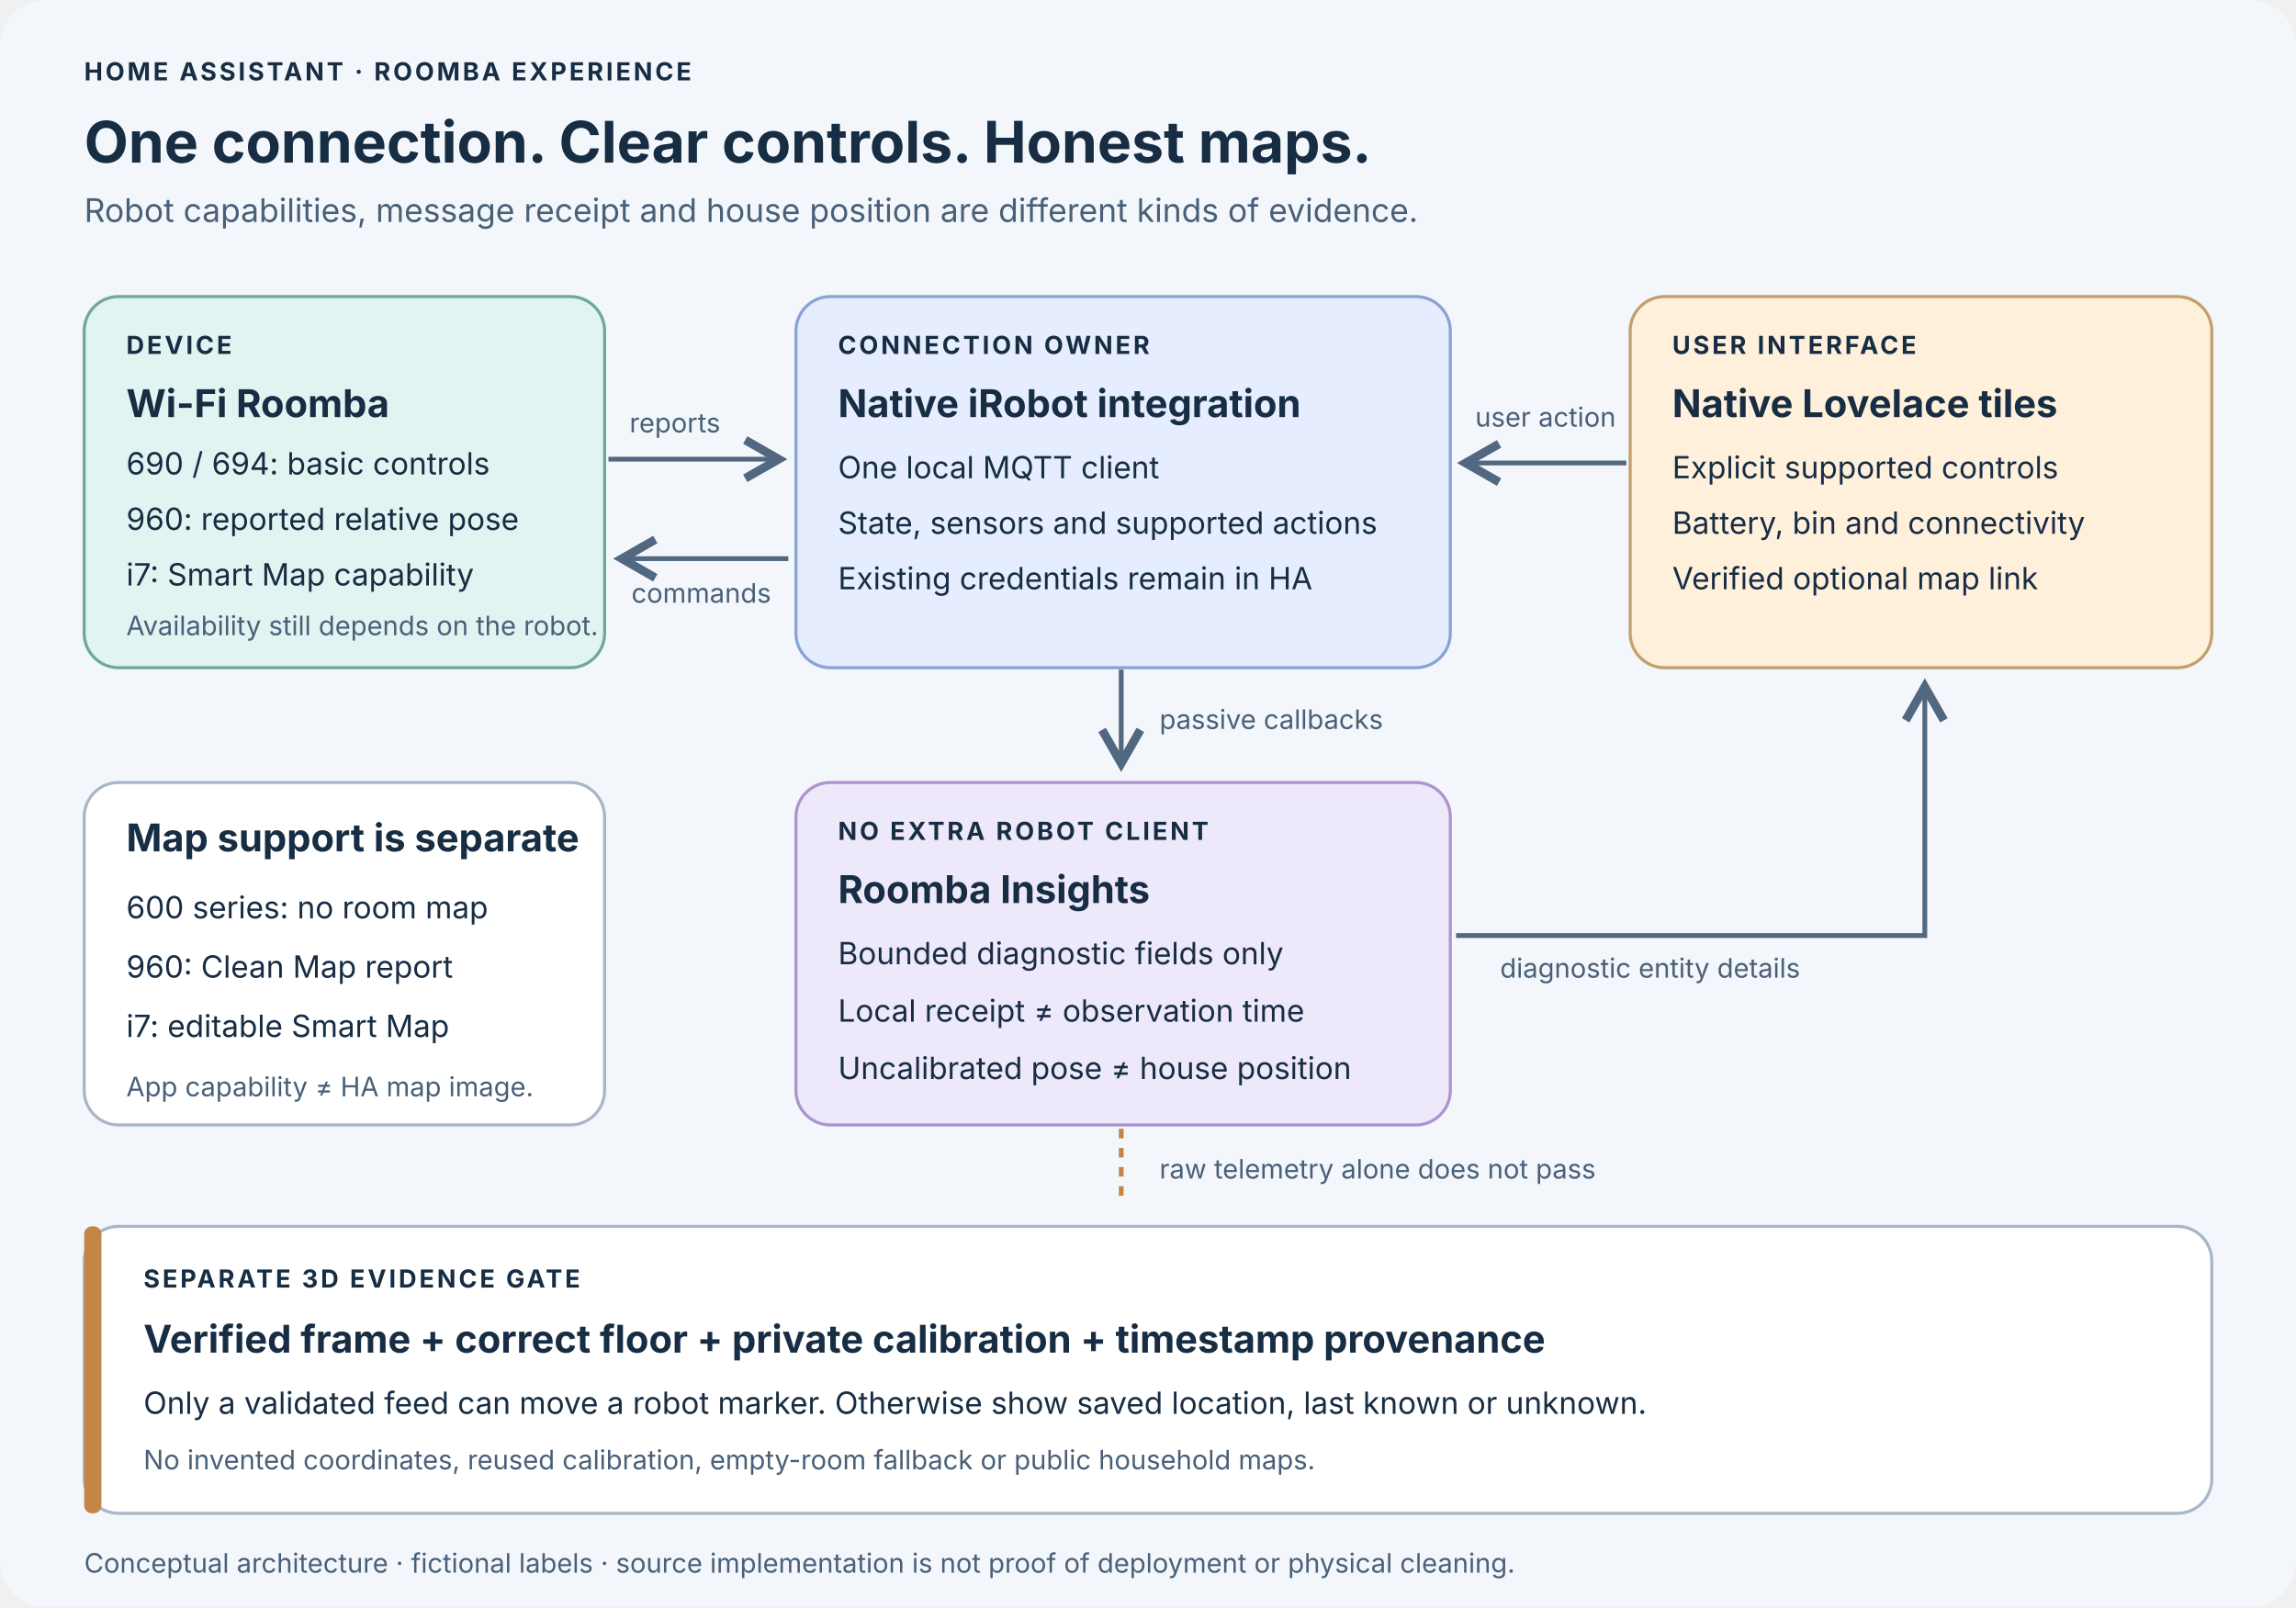
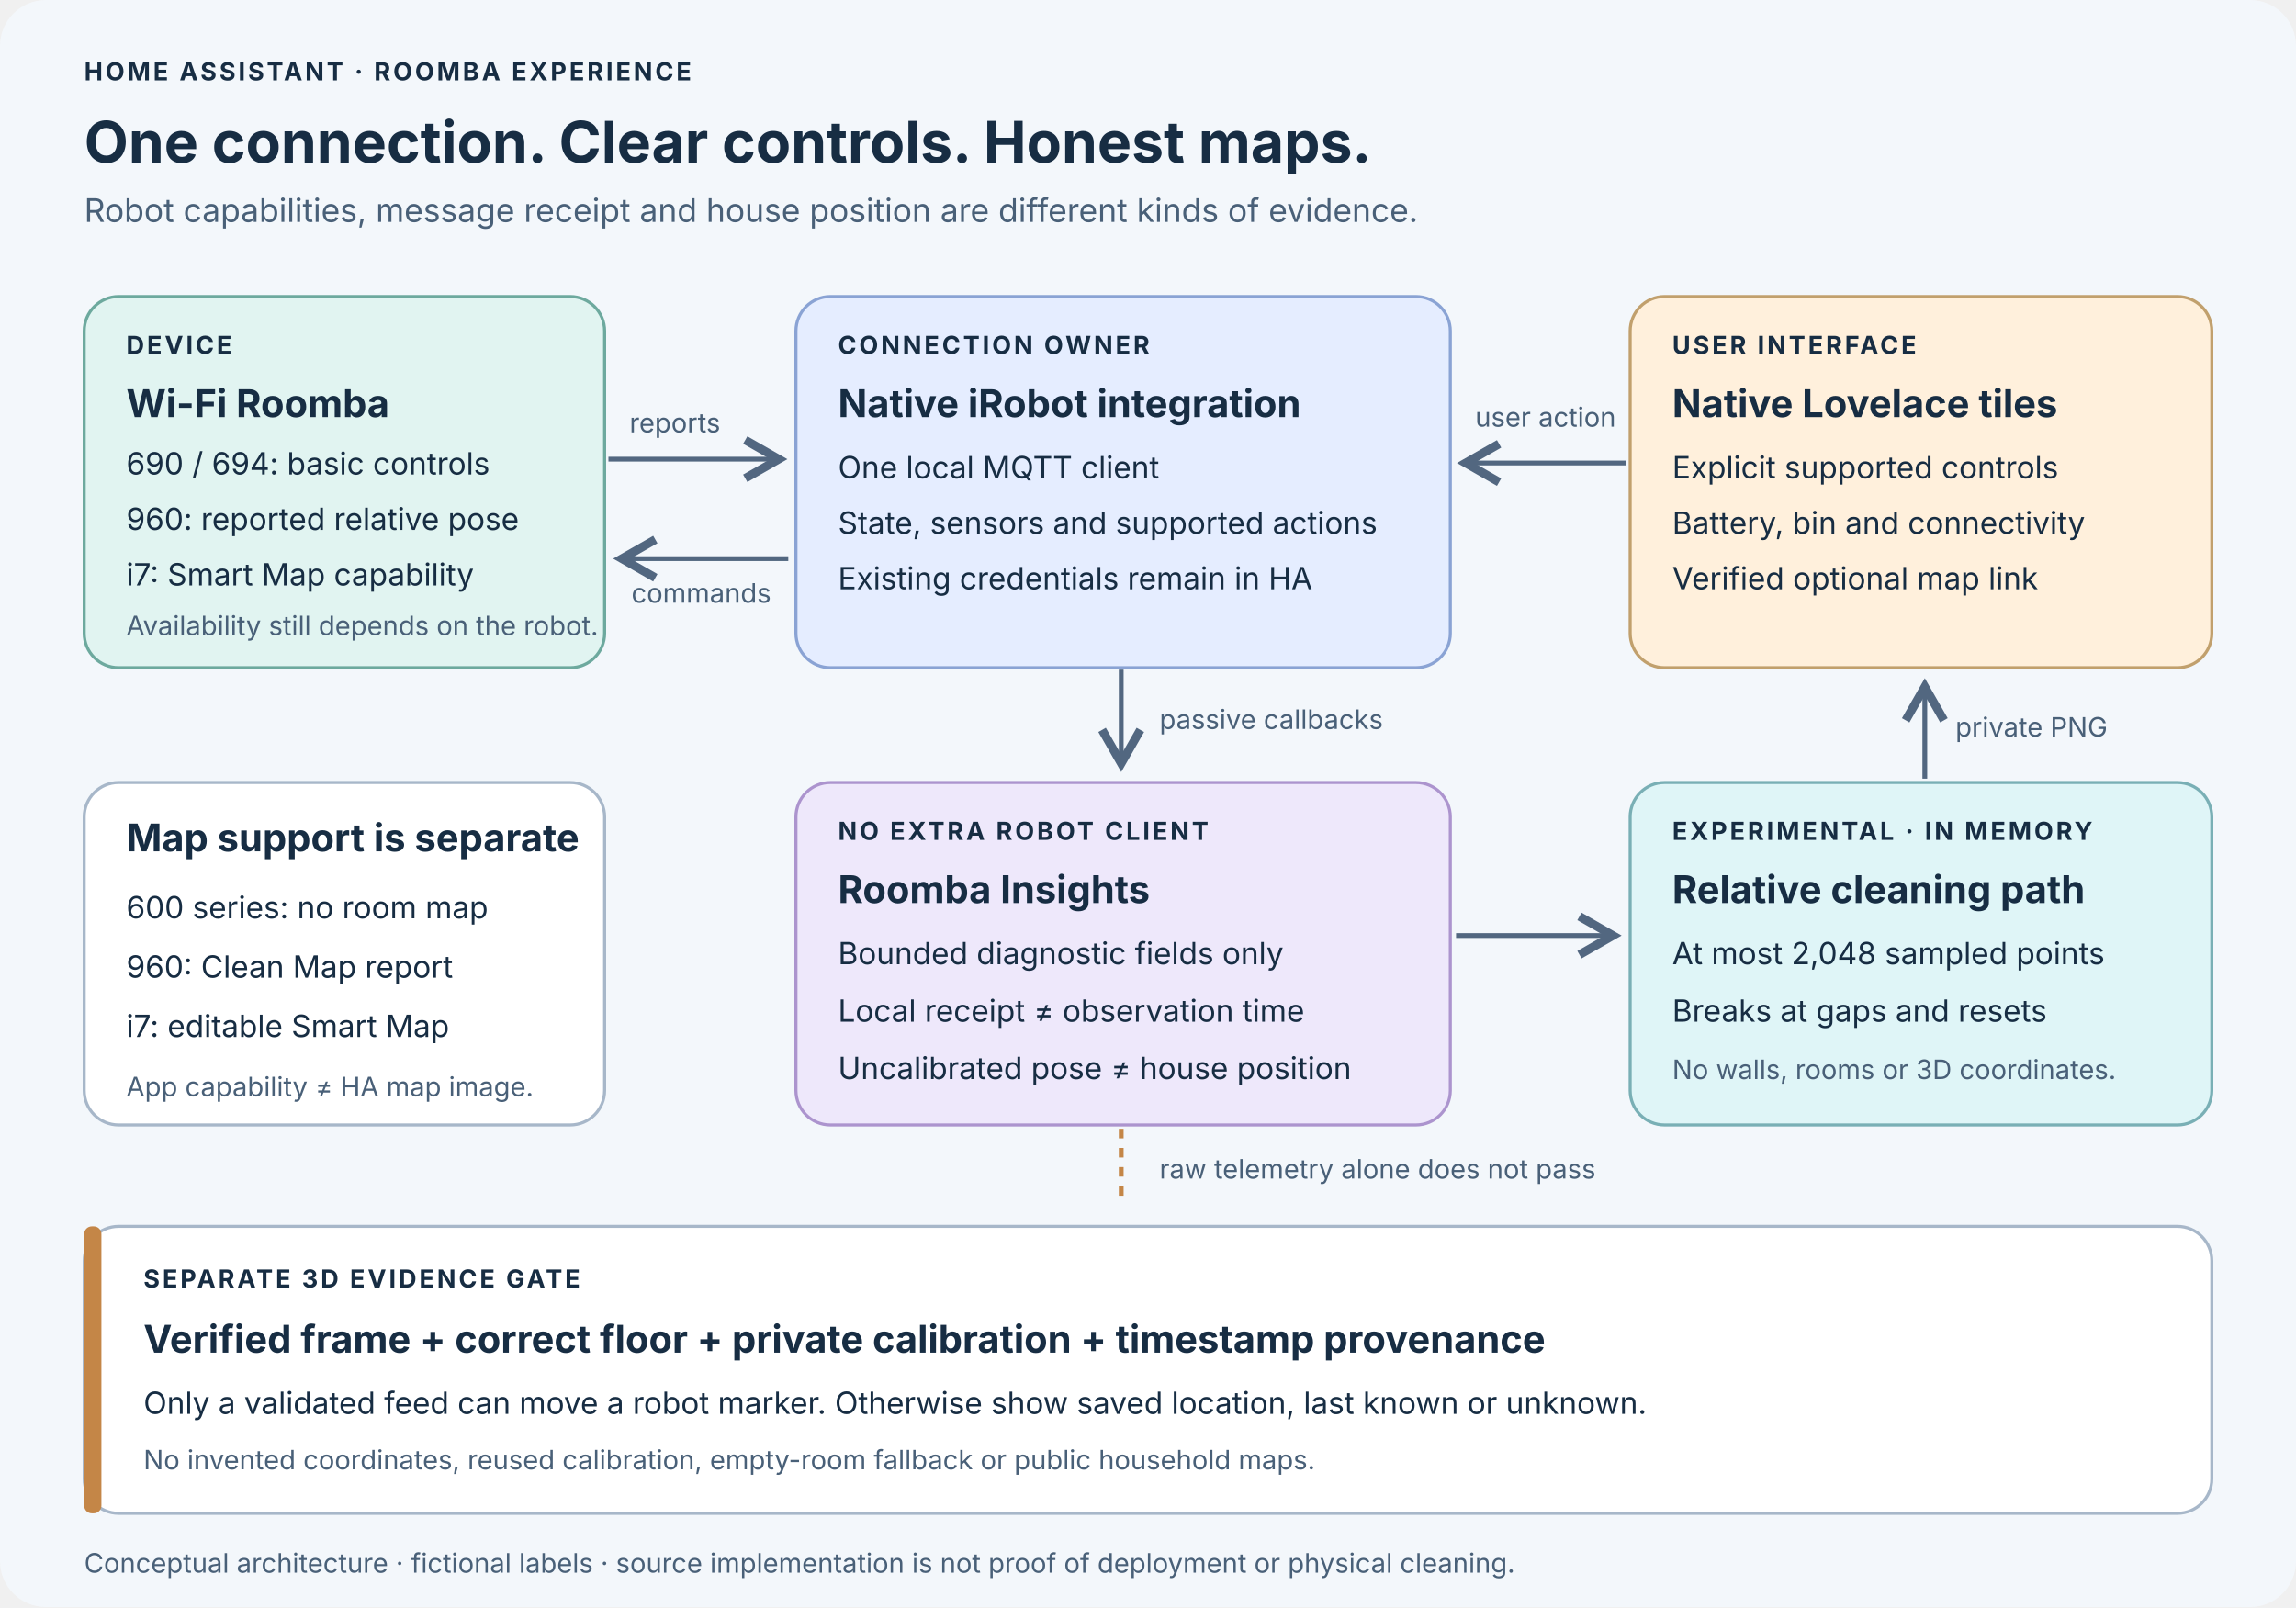
<svg xmlns="http://www.w3.org/2000/svg" width="1200" height="840" viewBox="0 0 1200 840" role="img" aria-labelledby="title description">
  <defs>
    <marker id="arrow" markerWidth="10" markerHeight="10" refX="8" refY="5" orient="auto-start-reverse">
      <path d="M1 1 8 5 1 9" fill="none" stroke="#526780" stroke-width="1.8" />
    </marker>
    <style>
      text { font-family: Inter, Arial, sans-serif; fill: #172d43; }
      .title { font-size: 30px; font-weight: 750; }
      .subtitle { font-size: 17px; fill: #496078; }
      .heading { font-size: 20px; font-weight: 700; }
      .body { font-size: 16px; }
      .small { font-size: 14px; fill: #496078; }
      .label { font-size: 13px; font-weight: 700; letter-spacing: 1.4px; }
      .arrow { fill: none; stroke: #526780; stroke-width: 2.5; marker-end: url(#arrow); }
      .box { stroke-width: 1.6; }
    </style>
  </defs>
  <rect width="1200" height="840" rx="24" fill="#f3f7fb" />
  <text class="label" x="44" y="42">HOME ASSISTANT · ROOMBA EXPERIENCE</text>
  <text class="title" x="44" y="85">One connection. Clear controls. Honest maps.</text>
  <text class="subtitle" x="44" y="116">Robot capabilities, message receipt and house position are different kinds of evidence.</text>
  <rect class="box" x="44" y="155" width="272" height="194" rx="18" fill="#e1f4f1" stroke="#6da99e" />
  <text class="label" x="66" y="185" fill="#226452">DEVICE</text>
  <text class="heading" x="66" y="218">Wi-Fi Roomba</text>
  <text class="body" x="66" y="248">690 / 694: basic controls</text>
  <text class="body" x="66" y="277">960: reported relative pose</text>
  <text class="body" x="66" y="306">i7: Smart Map capability</text>
  <text class="small" x="66" y="332">Availability still depends on the robot.</text>
  <rect class="box" x="416" y="155" width="342" height="194" rx="18" fill="#e5edff" stroke="#8aa3d4" />
  <text class="label" x="438" y="185">CONNECTION OWNER</text>
  <text class="heading" x="438" y="218">Native iRobot integration</text>
  <text class="body" x="438" y="250">One local MQTT client</text>
  <text class="body" x="438" y="279">State, sensors and supported actions</text>
  <text class="body" x="438" y="308">Existing credentials remain in HA</text>
  <path class="arrow" d="M318 240 H407" />
  <text class="small" x="329" y="226">reports</text>
  <path class="arrow" d="M412 292 H325" />
  <text class="small" x="330" y="315">commands</text>
  <rect class="box" x="852" y="155" width="304" height="194" rx="18" fill="#fff0dc" stroke="#c1a06d" />
  <text class="label" x="874" y="185">USER INTERFACE</text>
  <text class="heading" x="874" y="218">Native Lovelace tiles</text>
  <text class="body" x="874" y="250">Explicit supported controls</text>
  <text class="body" x="874" y="279">Battery, bin and connectivity</text>
  <text class="body" x="874" y="308">Verified optional map link</text>
  <path class="arrow" d="M850 242 H766" />
  <text class="small" x="771" y="223">user action</text>
  <path class="arrow" d="M586 350 V399" />
  <text class="small" x="606" y="381">passive callbacks</text>
  <rect class="box" x="416" y="409" width="342" height="179" rx="18" fill="#eee8fb" stroke="#ac94ce" />
  <text class="label" x="438" y="439">NO EXTRA ROBOT CLIENT</text>
  <text class="heading" x="438" y="472">Roomba Insights</text>
  <text class="body" x="438" y="504">Bounded diagnostic fields only</text>
  <text class="body" x="438" y="534">Local receipt ≠ observation time</text>
  <text class="body" x="438" y="564">Uncalibrated pose ≠ house position</text>
-   <path class="arrow" d="M761 489 H1006 V359" />
-   <text class="small" x="784" y="511">diagnostic entity details</text>
+   <path class="arrow" d="M761 489 H843" />
+   <rect class="box" x="852" y="409" width="304" height="179" rx="18" fill="#dff5f7" stroke="#79afb5" />
+   <text class="label" x="874" y="439">EXPERIMENTAL · IN MEMORY</text>
+   <text class="heading" x="874" y="472">Relative cleaning path</text>
+   <text class="body" x="874" y="504">At most 2,048 sampled points</text>
+   <text class="body" x="874" y="534">Breaks at gaps and resets</text>
+   <text class="small" x="874" y="564">No walls, rooms or 3D coordinates.</text>
+   <path class="arrow" d="M1006 407 V359" />
+   <text class="small" x="1022" y="385">private PNG</text>
  <rect class="box" x="44" y="409" width="272" height="179" rx="18" fill="#ffffff" stroke="#a7b7c9" />
  <text class="heading" x="66" y="445">Map support is separate</text>
  <text class="body" x="66" y="480">600 series: no room map</text>
  <text class="body" x="66" y="511">960: Clean Map report</text>
  <text class="body" x="66" y="542">i7: editable Smart Map</text>
  <text class="small" x="66" y="573">App capability ≠ HA map image.</text>
  <rect class="box" x="44" y="641" width="1112" height="150" rx="18" fill="#ffffff" stroke="#a7b7c9" />
  <rect x="44" y="641" width="9" height="150" rx="4" fill="#c48647" />
  <text class="label" x="75" y="673">SEPARATE 3D EVIDENCE GATE</text>
  <text class="heading" x="75" y="707">Verified frame + correct floor + private calibration + timestamp provenance</text>
  <text class="body" x="75" y="739">Only a validated feed can move a robot marker. Otherwise show saved location, last known or unknown.</text>
  <text class="small" x="75" y="768">No invented coordinates, reused calibration, empty-room fallback or public household maps.</text>
  <path d="M586 590 V629" fill="none" stroke="#c48647" stroke-width="2.5" stroke-dasharray="5 5" />
  <text class="small" x="606" y="616">raw telemetry alone does not pass</text>
  <text class="small" x="44" y="822">Conceptual architecture · fictional labels · source implementation is not proof of deployment or physical cleaning.</text>
</svg>
